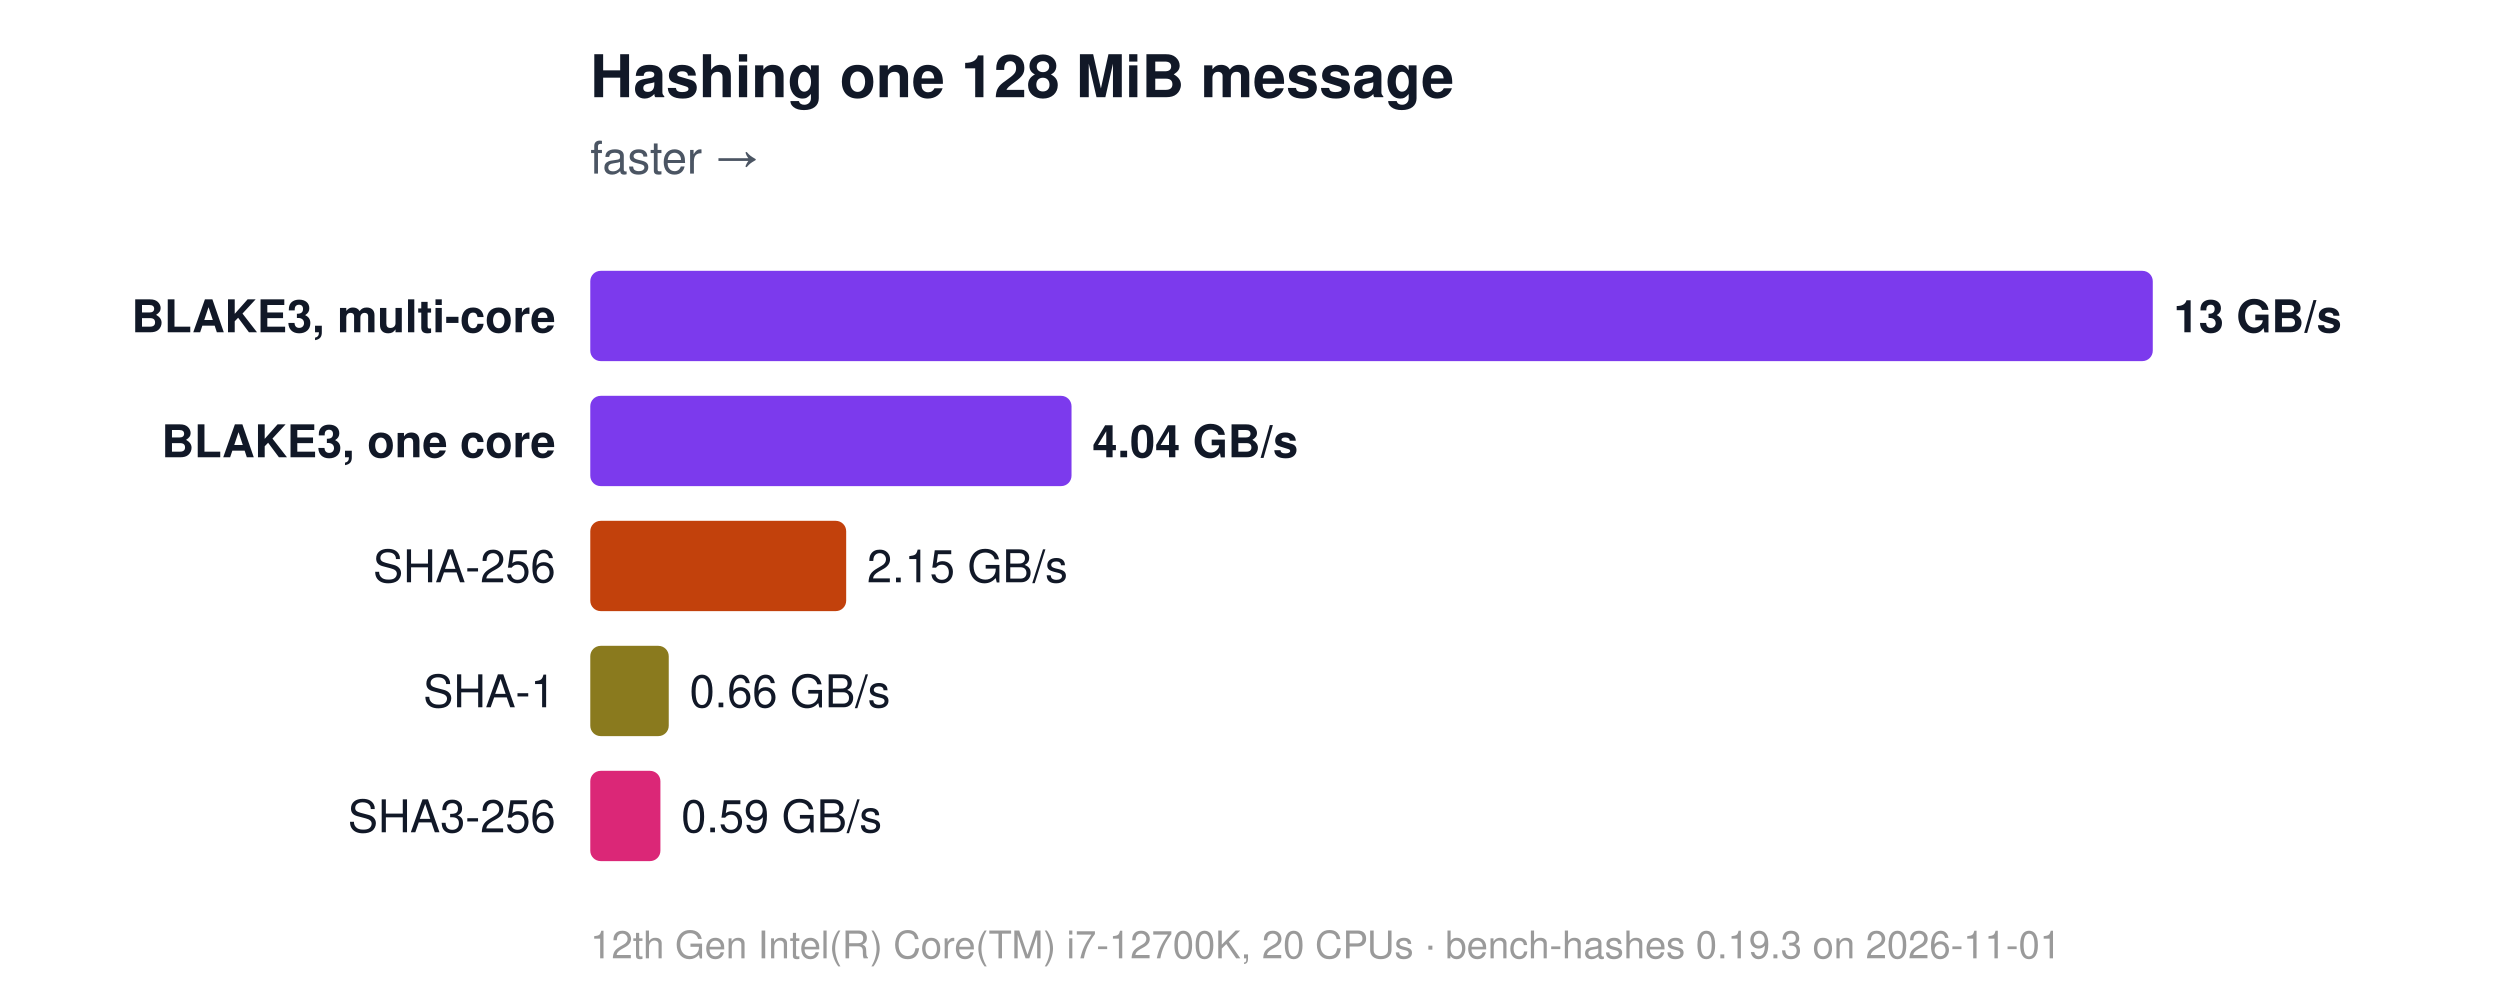
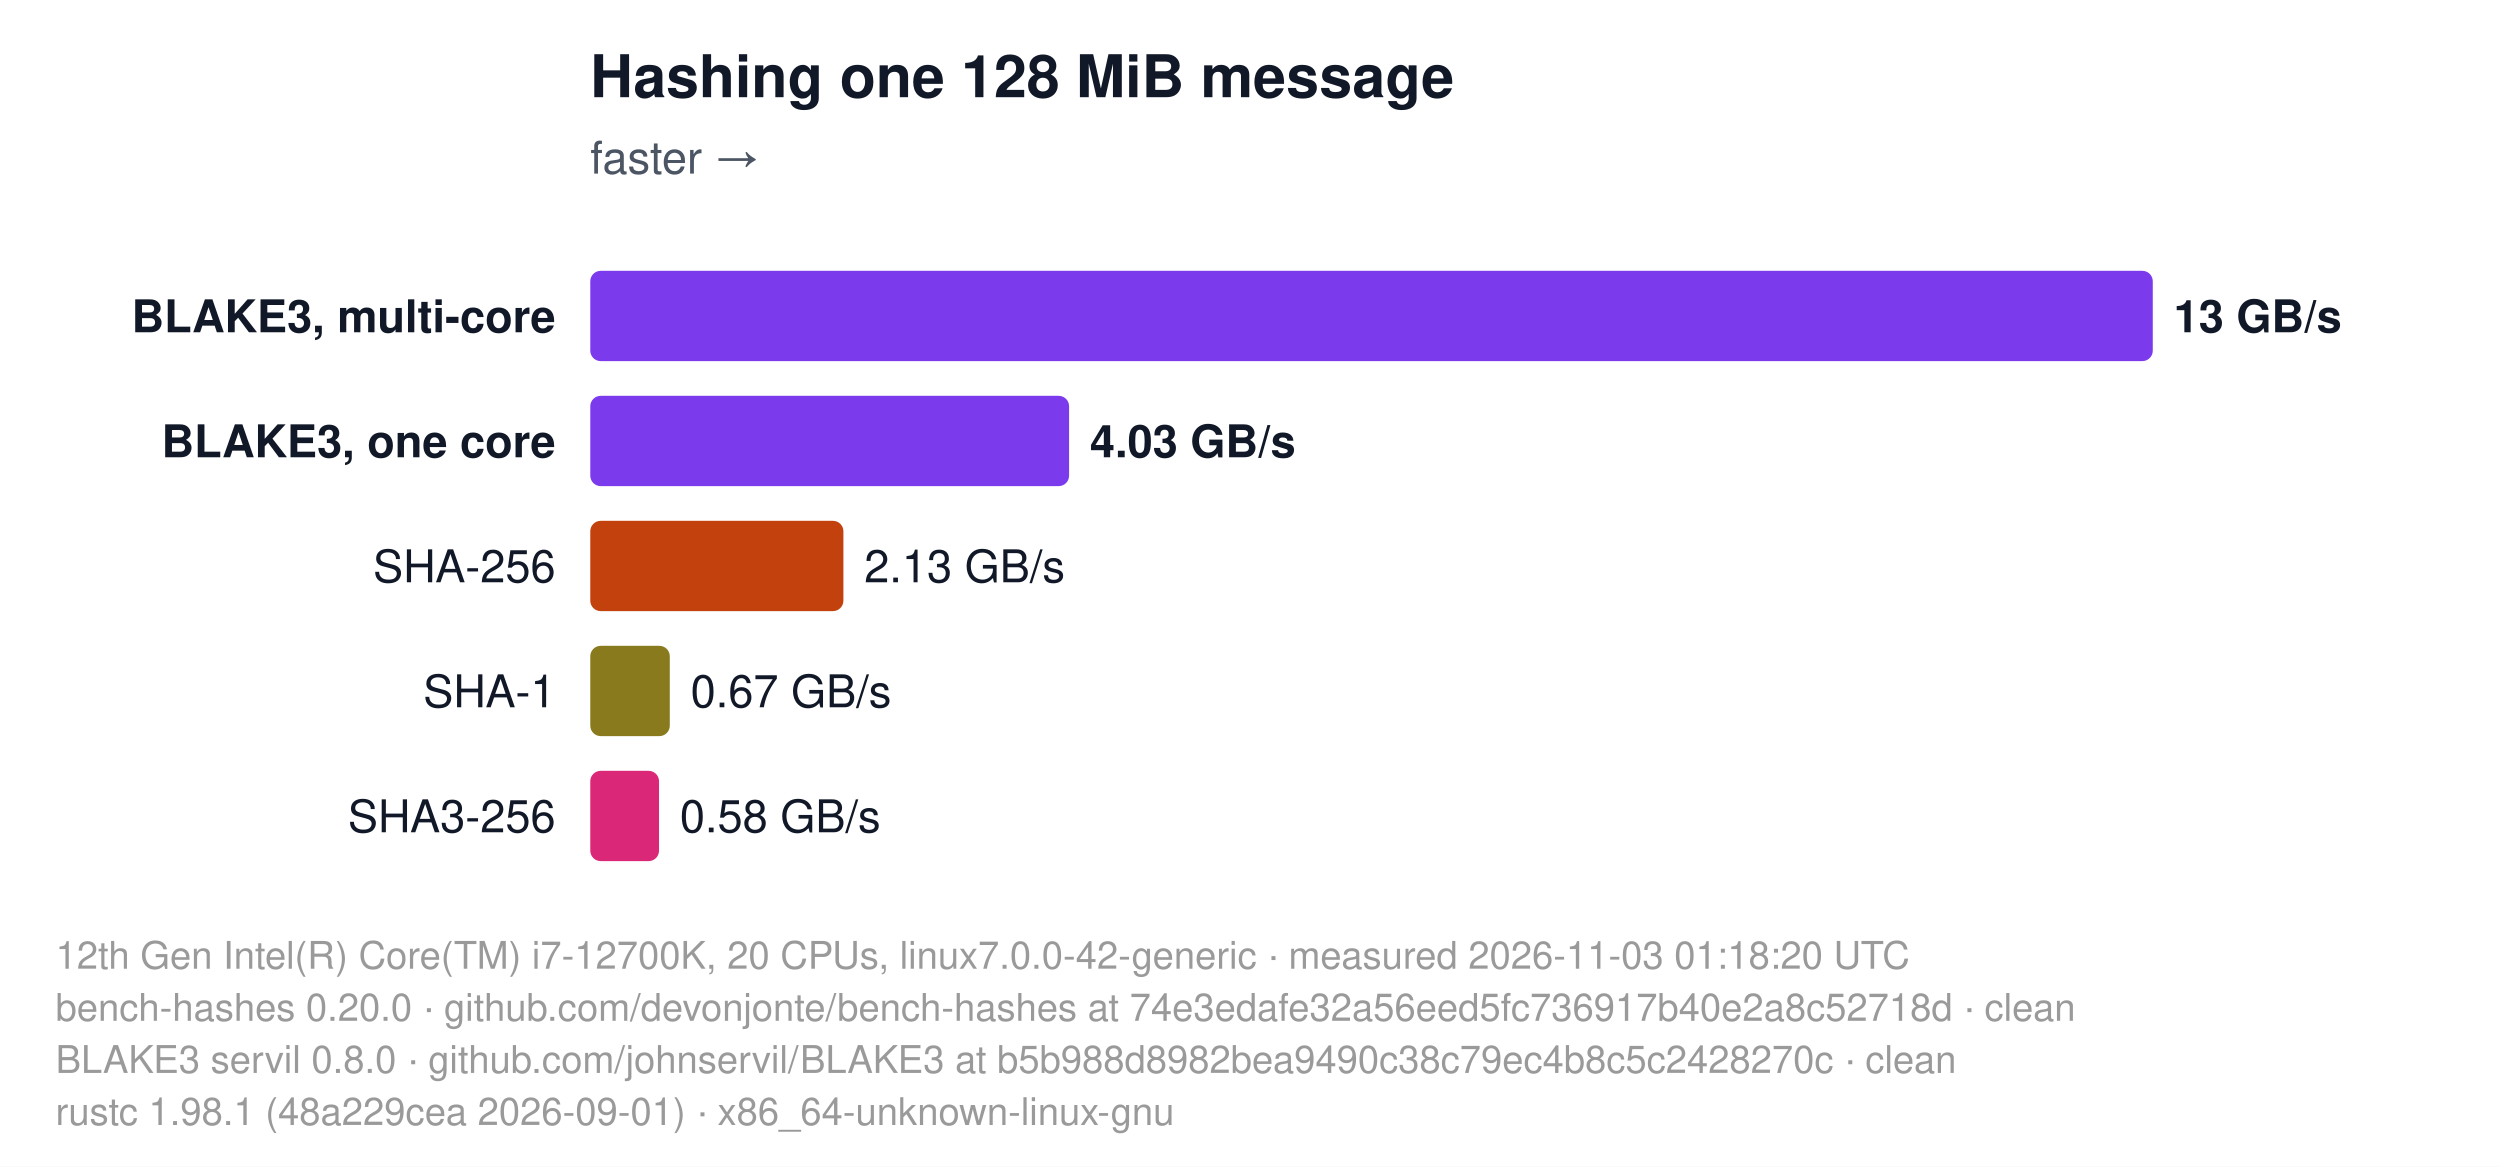
- <svg xmlns="http://www.w3.org/2000/svg" width="720" height="288" viewBox="0 0 720 288" font-family="-apple-system, BlinkMacSystemFont, 'Segoe UI', Helvetica, Arial, sans-serif">
-   <rect width="720" height="288" fill="#ffffff" />
+ <svg xmlns="http://www.w3.org/2000/svg" width="720" height="336" viewBox="0 0 720 336" font-family="-apple-system, BlinkMacSystemFont, 'Segoe UI', Helvetica, Arial, sans-serif">
+   <rect width="720" height="336" fill="#ffffff" />
  <text x="170" y="28" font-size="17" font-weight="600" fill="#111827">Hashing one 128 MiB message</text>
  <text x="170" y="50" font-size="13" fill="#4b5563">faster →</text>
  <text x="160" y="95.7" font-size="13" fill="#111827" text-anchor="end" font-weight="600">BLAKE3, multi-core</text>
  <rect x="170" y="78" width="450.0" height="26" rx="3" fill="#7c3aed" />
  <text x="626.0" y="95.7" font-size="13" fill="#111827" font-weight="600">13 GB/s</text>
  <text x="160" y="131.7" font-size="13" fill="#111827" text-anchor="end" font-weight="600">BLAKE3, one core</text>
-   <rect x="170" y="114" width="138.6" height="26" rx="3" fill="#7c3aed" />
-   <text x="314.6" y="131.7" font-size="13" fill="#111827" font-weight="600">4.04 GB/s</text>
+   <rect x="170" y="114" width="137.9" height="26" rx="3" fill="#7c3aed" />
+   <text x="313.9" y="131.7" font-size="13" fill="#111827" font-weight="600">4.03 GB/s</text>
  <text x="160" y="167.7" font-size="13" fill="#111827" text-anchor="end">SHA-256</text>
-   <rect x="170" y="150" width="73.7" height="26" rx="3" fill="#c2410c" />
-   <text x="249.7" y="167.7" font-size="13" fill="#111827">2.15 GB/s</text>
+   <rect x="170" y="150" width="72.9" height="26" rx="3" fill="#c2410c" />
+   <text x="248.9" y="167.7" font-size="13" fill="#111827">2.13 GB/s</text>
  <text x="160" y="203.7" font-size="13" fill="#111827" text-anchor="end">SHA-1</text>
-   <rect x="170" y="186" width="22.6" height="26" rx="3" fill="#8a7a1e" />
-   <text x="198.6" y="203.7" font-size="13" fill="#111827">0.66 GB/s</text>
+   <rect x="170" y="186" width="22.9" height="26" rx="3" fill="#8a7a1e" />
+   <text x="198.9" y="203.7" font-size="13" fill="#111827">0.67 GB/s</text>
  <text x="160" y="239.7" font-size="13" fill="#111827" text-anchor="end">SHA3-256</text>
-   <rect x="170" y="222" width="20.2" height="26" rx="3" fill="#db2777" />
-   <text x="196.2" y="239.7" font-size="13" fill="#111827">0.59 GB/s</text>
-   <text x="170" y="276.0" font-size="11" fill="#9a9a9a">12th Gen Intel(R) Core(TM) i7-12700K, 20 CPUs · bench-hashes 0.19.3 on 2026-11-01</text>
+   <rect x="170" y="222" width="19.8" height="26" rx="3" fill="#db2777" />
+   <text x="195.8" y="239.7" font-size="13" fill="#111827">0.58 GB/s</text>
+   <text x="16" y="279.0" font-size="11" fill="#9a9a9a">12th Gen Intel(R) Core(TM) i7-12700K, 20 CPUs, linux7.0.0-42-generic · measured 2026-11-03 01:18:20 UTC</text>
+   <text x="16" y="294.0" font-size="11" fill="#9a9a9a">bench-hashes 0.20.0 · github.com/devonjonte/bench-hashes at 74e3edafe32a56eed5fc736917b40e2a8c52718d · clean</text>
+   <text x="16" y="309.0" font-size="11" fill="#9a9a9a">BLAKE3 servil 0.8.0 · github.com/johnservil/BLAKE3 at b5b988d8982bea9490c38c79ec4b8c5c2428270c · clean</text>
+   <text x="16" y="324.0" font-size="11" fill="#9a9a9a">rustc 1.98.1 (48a229cea 2026-09-01) · x86_64-unknown-linux-gnu</text>
</svg>
